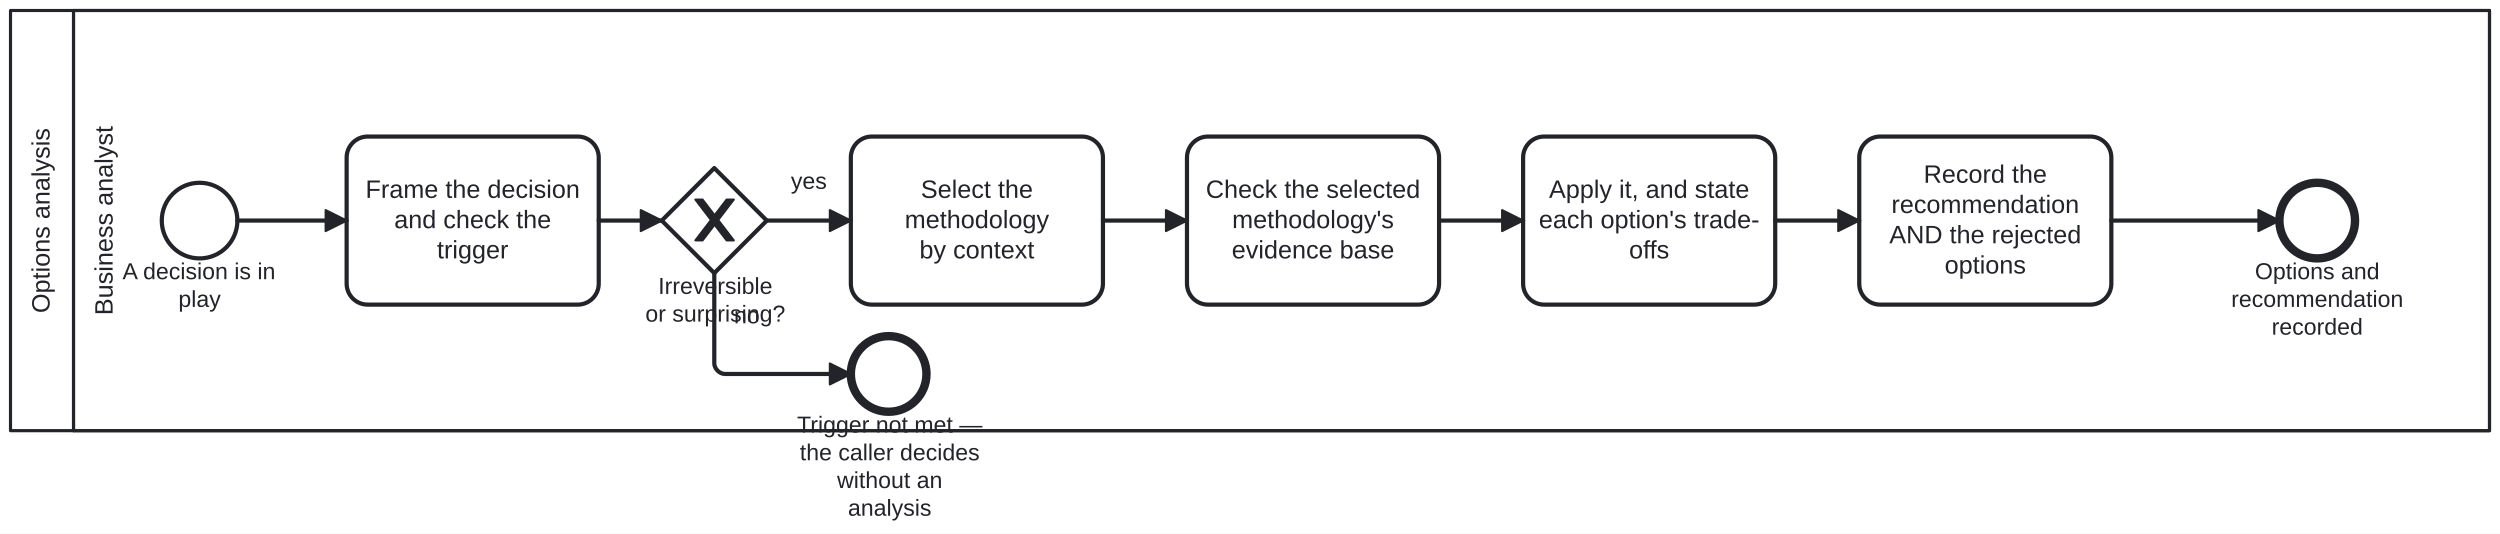
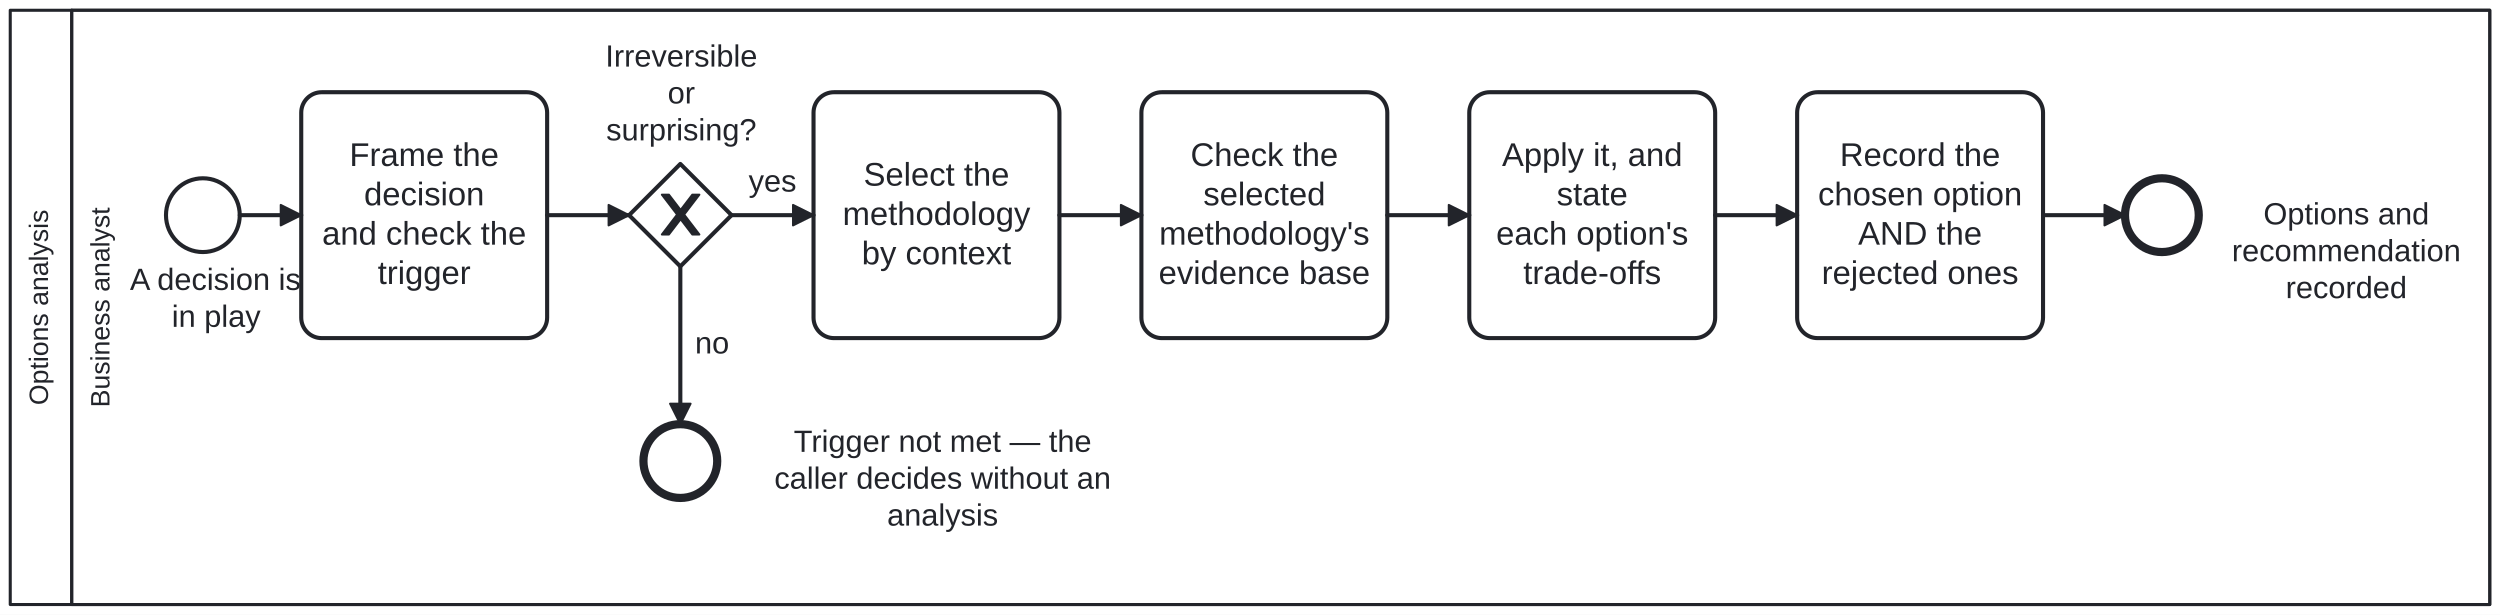
- <svg xmlns="http://www.w3.org/2000/svg" width="100%" style="max-width:100%;height:auto" viewBox="155 75 1190 254" version="1.1">
-   <rect x="155" y="75" width="1190" height="254" fill="#ffffff" />
+ <svg xmlns="http://www.w3.org/2000/svg" width="100%" style="max-width:100%;height:auto" viewBox="155 55 1220 300" version="1.1">
+   <rect x="155" y="55" width="1220" height="300" fill="#ffffff" />
  <g class="djs-group">
-     <g class="djs-element djs-shape" data-element-id="Participant_Process_OptionsAnalysis" style="display: block;" transform="matrix(1 0 0 1 160 80)">
+     <g class="djs-element djs-shape" data-element-id="Participant_Process_OptionsAnalysis" style="display: block;" transform="matrix(1 0 0 1 160 60)">
      <g class="djs-visual">
-         <rect x="0" y="0" width="1180" height="200" rx="0" ry="0" style="stroke-linecap: round; stroke-linejoin: round; stroke: rgb(34, 36, 42); stroke-width: 1.5px; fill: white; fill-opacity: 0.95;" />
-         <path style="fill: none; stroke-linecap: round; stroke-linejoin: round; stroke: rgb(34, 36, 42); stroke-width: 1.5px;" d="M30,0L30,200" />
-         <text lineHeight="1.2" class="djs-label" style="font-family: Arial, sans-serif; font-size: 12px; font-weight: normal; fill: rgb(34, 36, 42);" transform="matrix(-1.83697e-16 -1 1 -1.83697e-16 0 200)">
-           <tspan x="55.979" y="18.6">Options analysis</tspan>
+         <rect x="0" y="0" width="1210" height="290" rx="0" ry="0" style="stroke-linecap: round; stroke-linejoin: round; stroke: rgb(34, 36, 42); stroke-width: 1.5px; fill: white; fill-opacity: 0.95;" />
+         <path style="fill: none; stroke-linecap: round; stroke-linejoin: round; stroke: rgb(34, 36, 42); stroke-width: 1.5px;" d="M30,0L30,290" />
+         <text lineHeight="1.05" class="djs-label" transform="matrix(-1.83697e-16 -1 1 -1.83697e-16 0 290)" style="font-family: Arial, sans-serif; font-size: 13px; font-weight: normal; fill: rgb(34, 36, 42);">
+           <tspan x="97.31" y="18.413">Options analysis</tspan>
        </text>
      </g>
-       <rect class="djs-hit djs-hit-all" x="0" y="0" width="1180" height="200" style="fill: none; stroke-opacity: 0; stroke: white; stroke-width: 15px;" />
+       <rect class="djs-hit djs-hit-all" x="0" y="0" width="1210" height="290" style="fill: none; stroke-opacity: 0; stroke: white; stroke-width: 15px;" />
    </g>
    <g class="djs-children">
      <g class="djs-group">
-         <g class="djs-element djs-shape" data-element-id="Lane_BusinessAnalyst" style="display: block;" transform="matrix(1 0 0 1 190 80)">
-           <g class="djs-visual">
-             <rect x="0" y="0" width="1150" height="200" rx="0" ry="0" style="stroke-linecap: round; stroke-linejoin: round; stroke: rgb(34, 36, 42); stroke-width: 1.5px; fill: white; fill-opacity: 0.25;" />
-             <text lineHeight="1.2" class="djs-label" style="font-family: Arial, sans-serif; font-size: 12px; font-weight: normal; fill: rgb(34, 36, 42);" transform="matrix(-1.83697e-16 -1 1 -1.83697e-16 0 200)">
-               <tspan x="54.977" y="18.6">Business analyst</tspan>
-             </text>
-           </g>
-           <rect class="djs-hit djs-hit-all" x="0" y="0" width="1150" height="200" style="fill: none; stroke-opacity: 0; stroke: white; stroke-width: 15px;" />
-         </g>
-       </g>
-       <g class="djs-group">
-         <g class="djs-element djs-shape" data-element-id="Start_Process_OptionsAnalysis" style="display: block;" transform="matrix(1 0 0 1 232 162)">
+         <g class="djs-element djs-shape" data-element-id="Lane_BusinessAnalyst" style="display: block;" transform="matrix(1 0 0 1 190 60)">
+           <g class="djs-visual">
+             <rect x="0" y="0" width="1180" height="290" rx="0" ry="0" style="stroke-linecap: round; stroke-linejoin: round; stroke: rgb(34, 36, 42); stroke-width: 1.5px; fill: white; fill-opacity: 0.25;" />
+             <text lineHeight="1.05" class="djs-label" transform="matrix(-1.83697e-16 -1 1 -1.83697e-16 0 290)" style="font-family: Arial, sans-serif; font-size: 13px; font-weight: normal; fill: rgb(34, 36, 42);">
+               <tspan x="96.225" y="18.413">Business analyst</tspan>
+             </text>
+           </g>
+           <rect class="djs-hit djs-hit-all" x="0" y="0" width="1180" height="290" style="fill: none; stroke-opacity: 0; stroke: white; stroke-width: 15px;" />
+         </g>
+       </g>
+       <g class="djs-group">
+         <g class="djs-element djs-shape" data-element-id="Start_Process_OptionsAnalysis" style="display: block;" transform="matrix(1 0 0 1 236 142)">
          <g class="djs-visual">
            <circle cx="18" cy="18" r="18" style="stroke-linecap: round; stroke-linejoin: round; stroke: rgb(34, 36, 42); stroke-width: 2px; fill: white; fill-opacity: 0.95;" />
          </g>
          <rect class="djs-hit djs-hit-all" x="0" y="0" width="36" height="36" style="fill: none; stroke-opacity: 0; stroke: white; stroke-width: 15px;" />
        </g>
      </g>
      <g class="djs-group">
-         <g class="djs-element djs-shape" data-element-id="Start_Process_OptionsAnalysis_label" style="display: block;" transform="matrix(1 0 0 1 213 198)">
-           <g class="djs-visual">
-             <text lineHeight="1.2" class="djs-label" style="font-family: Arial, sans-serif; font-size: 11px; font-weight: normal; fill: rgb(34, 36, 42);">
-               <tspan x="0.315" y="9.9">A decision is in</tspan>
-               <tspan x="26.91" y="23.1">play</tspan>
-             </text>
-           </g>
-           <rect class="djs-hit djs-hit-all" x="0" y="0" width="74" height="27" style="fill: none; stroke-opacity: 0; stroke: white; stroke-width: 15px;" />
-         </g>
-       </g>
-       <g class="djs-group">
-         <g class="djs-element djs-shape" data-element-id="A_Frame" style="display: block;" transform="matrix(1 0 0 1 320 140)">
-           <g class="djs-visual">
-             <rect x="0" y="0" width="120" height="80" rx="10" ry="10" style="stroke-linecap: round; stroke-linejoin: round; stroke: rgb(34, 36, 42); stroke-width: 2px; fill: white; fill-opacity: 0.95;" />
-             <text lineHeight="1.2" class="djs-label" style="font-family: Arial, sans-serif; font-size: 12px; font-weight: normal; fill: rgb(34, 36, 42);">
-               <tspan x="8.977" y="29.2">Frame the decision</tspan>
-               <tspan x="22.641" y="43.6">and check the </tspan>
-               <tspan x="42.993" y="58">trigger</tspan>
-             </text>
-           </g>
-           <rect class="djs-hit djs-hit-all" x="0" y="0" width="120" height="80" style="fill: none; stroke-opacity: 0; stroke: white; stroke-width: 15px;" />
-         </g>
-       </g>
-       <g class="djs-group">
-         <g class="djs-element djs-shape" data-element-id="GW_Trigger" style="display: block;" transform="matrix(1 0 0 1 470 155)">
+         <g class="djs-element djs-shape" data-element-id="Start_Process_OptionsAnalysis_label" style="display: block;" transform="matrix(1 0 0 1 218 183)">
+           <g class="djs-visual">
+             <text lineHeight="1.2" class="djs-label" style="font-family: Arial, sans-serif; font-size: 15px; font-weight: normal; fill: rgb(34, 36, 42);">
+               <tspan x="0.397" y="13.5">A decision is</tspan>
+               <tspan x="20.82" y="31.5">in play</tspan>
+             </text>
+           </g>
+           <rect class="djs-hit djs-hit-all" x="0" y="0" width="85" height="36" style="fill: none; stroke-opacity: 0; stroke: white; stroke-width: 15px;" />
+         </g>
+       </g>
+       <g class="djs-group">
+         <g class="djs-element djs-shape" data-element-id="A_Frame" style="display: block;" transform="matrix(1 0 0 1 302 100)">
+           <g class="djs-visual">
+             <rect x="0" y="0" width="120" height="120" rx="10" ry="10" style="stroke-linecap: round; stroke-linejoin: round; stroke: rgb(34, 36, 42); stroke-width: 2px; fill: white; fill-opacity: 0.95;" />
+             <text lineHeight="1.2" class="djs-label" style="font-family: Arial, sans-serif; font-size: 16px; font-weight: normal; fill: rgb(34, 36, 42);">
+               <tspan x="23.543" y="36">Frame the </tspan>
+               <tspan x="30.648" y="55.2">decision</tspan>
+               <tspan x="10.188" y="74.4">and check the </tspan>
+               <tspan x="37.324" y="93.6">trigger</tspan>
+             </text>
+           </g>
+           <rect class="djs-hit djs-hit-all" x="0" y="0" width="120" height="120" style="fill: none; stroke-opacity: 0; stroke: white; stroke-width: 15px;" />
+         </g>
+       </g>
+       <g class="djs-group">
+         <g class="djs-element djs-shape" data-element-id="GW_Trigger" style="display: block;" transform="matrix(1 0 0 1 462 135)">
          <g class="djs-visual">
            <polygon points="25,0 50,25 25,50 0,25" style="stroke-linecap: round; stroke-linejoin: round; stroke: rgb(34, 36, 42); stroke-width: 2px; fill: white; fill-opacity: 0.95;" />
            <path d="m 16,15 7.429,9.714 -7.429,9.714 3.429,0 5.714,-7.464 5.714,7.464 3.429,0 -7.429,-9.714 7.429,-9.714 -3.429,0 -5.714,7.464 -5.714,-7.464 -3.429,0 z" style="fill: rgb(34, 36, 42); stroke-linecap: round; stroke-linejoin: round; stroke: rgb(34, 36, 42); stroke-width: 1px;" />
          </g>
          <rect class="djs-hit djs-hit-all" x="0" y="0" width="50" height="50" style="fill: none; stroke-opacity: 0; stroke: white; stroke-width: 15px;" />
        </g>
      </g>
      <g class="djs-group">
-         <g class="djs-element djs-shape" data-element-id="GW_Trigger_label" style="display: block;" transform="matrix(1 0 0 1 462 205)">
-           <g class="djs-visual">
-             <text lineHeight="1.2" class="djs-label" style="font-family: Arial, sans-serif; font-size: 11px; font-weight: normal; fill: rgb(34, 36, 42);">
-               <tspan x="6.298" y="9.9">Irreversible</tspan>
-               <tspan x="0.18" y="23.1">or surprising?</tspan>
-             </text>
-           </g>
-           <rect class="djs-hit djs-hit-all" x="0" y="0" width="67" height="27" style="fill: none; stroke-opacity: 0; stroke: white; stroke-width: 15px;" />
-         </g>
-       </g>
-       <g class="djs-group">
-         <g class="djs-element djs-shape" data-element-id="A_Select" style="display: block;" transform="matrix(1 0 0 1 560 140)">
-           <g class="djs-visual">
-             <rect x="0" y="0" width="120" height="80" rx="10" ry="10" style="stroke-linecap: round; stroke-linejoin: round; stroke: rgb(34, 36, 42); stroke-width: 2px; fill: white; fill-opacity: 0.95;" />
-             <text lineHeight="1.2" class="djs-label" style="font-family: Arial, sans-serif; font-size: 12px; font-weight: normal; fill: rgb(34, 36, 42);">
-               <tspan x="33.316" y="29.2">Select the </tspan>
-               <tspan x="25.644" y="43.6">methodology</tspan>
-               <tspan x="32.651" y="58">by context</tspan>
-             </text>
-           </g>
-           <rect class="djs-hit djs-hit-all" x="0" y="0" width="120" height="80" style="fill: none; stroke-opacity: 0; stroke: white; stroke-width: 15px;" />
-         </g>
-       </g>
-       <g class="djs-group">
-         <g class="djs-element djs-shape" data-element-id="A_CheckEvidence" style="display: block;" transform="matrix(1 0 0 1 720 140)">
-           <g class="djs-visual">
-             <rect x="0" y="0" width="120" height="80" rx="10" ry="10" style="stroke-linecap: round; stroke-linejoin: round; stroke: rgb(34, 36, 42); stroke-width: 2px; fill: white; fill-opacity: 0.95;" />
-             <text lineHeight="1.2" class="djs-label" style="font-family: Arial, sans-serif; font-size: 12px; font-weight: normal; fill: rgb(34, 36, 42);">
-               <tspan x="8.971" y="29.2">Check the selected</tspan>
-               <tspan x="21.498" y="43.6">methodology's </tspan>
-               <tspan x="21.305" y="58">evidence base</tspan>
-             </text>
-           </g>
-           <rect class="djs-hit djs-hit-all" x="0" y="0" width="120" height="80" style="fill: none; stroke-opacity: 0; stroke: white; stroke-width: 15px;" />
-         </g>
-       </g>
-       <g class="djs-group">
-         <g class="djs-element djs-shape" data-element-id="A_Apply" style="display: block;" transform="matrix(1 0 0 1 880 140)">
-           <g class="djs-visual">
-             <rect x="0" y="0" width="120" height="80" rx="10" ry="10" style="stroke-linecap: round; stroke-linejoin: round; stroke: rgb(34, 36, 42); stroke-width: 2px; fill: white; fill-opacity: 0.95;" />
-             <text lineHeight="1.2" class="djs-label" style="font-family: Arial, sans-serif; font-size: 12px; font-weight: normal; fill: rgb(34, 36, 42);">
-               <tspan x="12.305" y="29.2">Apply it, and state</tspan>
-               <tspan x="7.488" y="43.6">each option's trade-</tspan>
-               <tspan x="50.438" y="58">offs</tspan>
-             </text>
-           </g>
-           <rect class="djs-hit djs-hit-all" x="0" y="0" width="120" height="80" style="fill: none; stroke-opacity: 0; stroke: white; stroke-width: 15px;" />
-         </g>
-       </g>
-       <g class="djs-group">
-         <g class="djs-element djs-shape" data-element-id="A_Record" style="display: block;" transform="matrix(1 0 0 1 1040 140)">
-           <g class="djs-visual">
-             <rect x="0" y="0" width="120" height="80" rx="10" ry="10" style="stroke-linecap: round; stroke-linejoin: round; stroke: rgb(34, 36, 42); stroke-width: 2px; fill: white; fill-opacity: 0.95;" />
-             <text lineHeight="1.2" class="djs-label" style="font-family: Arial, sans-serif; font-size: 12px; font-weight: normal; fill: rgb(34, 36, 42);">
-               <tspan x="30.65" y="22">Record the </tspan>
-               <tspan x="15.311" y="36.4">recommendation</tspan>
-               <tspan x="14.312" y="50.8">AND the rejected </tspan>
-               <tspan x="40.652" y="65.2">options</tspan>
-             </text>
-           </g>
-           <rect class="djs-hit djs-hit-all" x="0" y="0" width="120" height="80" style="fill: none; stroke-opacity: 0; stroke: white; stroke-width: 15px;" />
-         </g>
-       </g>
-       <g class="djs-group">
-         <g class="djs-element djs-shape" data-element-id="End_Process_OptionsAnalysis" style="display: block;" transform="matrix(1 0 0 1 1240 162)">
+         <g class="djs-element djs-shape" data-element-id="GW_Trigger_label" style="display: block;" transform="matrix(1 0 0 1 450 74)">
+           <g class="djs-visual">
+             <text lineHeight="1.2" class="djs-label" style="font-family: Arial, sans-serif; font-size: 15px; font-weight: normal; fill: rgb(34, 36, 42);">
+               <tspan x="0.406" y="13.5">Irreversible</tspan>
+               <tspan x="30.831" y="31.5">or </tspan>
+               <tspan x="0.817" y="49.5">surprising?</tspan>
+             </text>
+           </g>
+           <rect class="djs-hit djs-hit-all" x="0" y="0" width="75" height="54" style="fill: none; stroke-opacity: 0; stroke: white; stroke-width: 15px;" />
+         </g>
+       </g>
+       <g class="djs-group">
+         <g class="djs-element djs-shape" data-element-id="A_Select" style="display: block;" transform="matrix(1 0 0 1 552 100)">
+           <g class="djs-visual">
+             <rect x="0" y="0" width="120" height="120" rx="10" ry="10" style="stroke-linecap: round; stroke-linejoin: round; stroke: rgb(34, 36, 42); stroke-width: 2px; fill: white; fill-opacity: 0.95;" />
+             <text lineHeight="1.2" class="djs-label" style="font-family: Arial, sans-serif; font-size: 16px; font-weight: normal; fill: rgb(34, 36, 42);">
+               <tspan x="24.422" y="45.6">Select the </tspan>
+               <tspan x="14.191" y="64.8">methodology</tspan>
+               <tspan x="23.535" y="84">by context</tspan>
+             </text>
+           </g>
+           <rect class="djs-hit djs-hit-all" x="0" y="0" width="120" height="120" style="fill: none; stroke-opacity: 0; stroke: white; stroke-width: 15px;" />
+         </g>
+       </g>
+       <g class="djs-group">
+         <g class="djs-element djs-shape" data-element-id="A_CheckEvidence" style="display: block;" transform="matrix(1 0 0 1 712 100)">
+           <g class="djs-visual">
+             <rect x="0" y="0" width="120" height="120" rx="10" ry="10" style="stroke-linecap: round; stroke-linejoin: round; stroke: rgb(34, 36, 42); stroke-width: 2px; fill: white; fill-opacity: 0.95;" />
+             <text lineHeight="1.2" class="djs-label" style="font-family: Arial, sans-serif; font-size: 16px; font-weight: normal; fill: rgb(34, 36, 42);">
+               <tspan x="23.98" y="36">Check the </tspan>
+               <tspan x="30.203" y="55.2">selected</tspan>
+               <tspan x="8.664" y="74.4">methodology's</tspan>
+               <tspan x="8.406" y="93.6">evidence base</tspan>
+             </text>
+           </g>
+           <rect class="djs-hit djs-hit-all" x="0" y="0" width="120" height="120" style="fill: none; stroke-opacity: 0; stroke: white; stroke-width: 15px;" />
+         </g>
+       </g>
+       <g class="djs-group">
+         <g class="djs-element djs-shape" data-element-id="A_Apply" style="display: block;" transform="matrix(1 0 0 1 872 100)">
+           <g class="djs-visual">
+             <rect x="0" y="0" width="120" height="120" rx="10" ry="10" style="stroke-linecap: round; stroke-linejoin: round; stroke: rgb(34, 36, 42); stroke-width: 2px; fill: white; fill-opacity: 0.95;" />
+             <text lineHeight="1.2" class="djs-label" style="font-family: Arial, sans-serif; font-size: 16px; font-weight: normal; fill: rgb(34, 36, 42);">
+               <tspan x="15.973" y="36">Apply it, and </tspan>
+               <tspan x="42.656" y="55.2">state</tspan>
+               <tspan x="13.105" y="74.4">each option's </tspan>
+               <tspan x="26.352" y="93.6">trade-offs</tspan>
+             </text>
+           </g>
+           <rect class="djs-hit djs-hit-all" x="0" y="0" width="120" height="120" style="fill: none; stroke-opacity: 0; stroke: white; stroke-width: 15px;" />
+         </g>
+       </g>
+       <g class="djs-group">
+         <g class="djs-element djs-shape" data-element-id="A_Record" style="display: block;" transform="matrix(1 0 0 1 1032 100)">
+           <g class="djs-visual">
+             <rect x="0" y="0" width="120" height="120" rx="10" ry="10" style="stroke-linecap: round; stroke-linejoin: round; stroke: rgb(34, 36, 42); stroke-width: 2px; fill: white; fill-opacity: 0.95;" />
+             <text lineHeight="1.2" class="djs-label" style="font-family: Arial, sans-serif; font-size: 16px; font-weight: normal; fill: rgb(34, 36, 42);">
+               <tspan x="20.867" y="36">Record the </tspan>
+               <tspan x="10.184" y="55.2">chosen option</tspan>
+               <tspan x="29.766" y="74.4">AND the </tspan>
+               <tspan x="11.969" y="93.6">rejected ones</tspan>
+             </text>
+           </g>
+           <rect class="djs-hit djs-hit-all" x="0" y="0" width="120" height="120" style="fill: none; stroke-opacity: 0; stroke: white; stroke-width: 15px;" />
+         </g>
+       </g>
+       <g class="djs-group">
+         <g class="djs-element djs-shape" data-element-id="End_Process_OptionsAnalysis" style="display: block;" transform="matrix(1 0 0 1 1192 142)">
          <g class="djs-visual">
            <circle cx="18" cy="18" r="18" style="stroke-linecap: round; stroke-linejoin: round; stroke: rgb(34, 36, 42); stroke-width: 4px; fill: white; fill-opacity: 0.95;" />
          </g>
          <rect class="djs-hit djs-hit-all" x="0" y="0" width="36" height="36" style="fill: none; stroke-opacity: 0; stroke: white; stroke-width: 15px;" />
        </g>
      </g>
      <g class="djs-group">
-         <g class="djs-element djs-shape" data-element-id="End_Process_OptionsAnalysis_label" style="display: block;" transform="matrix(1 0 0 1 1217 198)">
-           <g class="djs-visual">
-             <text lineHeight="1.2" class="djs-label" style="font-family: Arial, sans-serif; font-size: 11px; font-weight: normal; fill: rgb(34, 36, 42);">
-               <tspan x="11.341" y="9.9">Options and </tspan>
-               <tspan x="0.035" y="23.1">recommendation</tspan>
-               <tspan x="19.293" y="36.3">recorded</tspan>
-             </text>
-           </g>
-           <rect class="djs-hit djs-hit-all" x="0" y="0" width="82" height="40" style="fill: none; stroke-opacity: 0; stroke: white; stroke-width: 15px;" />
-         </g>
-       </g>
-       <g class="djs-group">
-         <g class="djs-element djs-shape" data-element-id="End_TriggerNotMet" style="display: block;" transform="matrix(1 0 0 1 560 235)">
+         <g class="djs-element djs-shape" data-element-id="End_Process_OptionsAnalysis_label" style="display: block;" transform="matrix(1 0 0 1 1244 151)">
+           <g class="djs-visual">
+             <text lineHeight="1.2" class="djs-label" style="font-family: Arial, sans-serif; font-size: 15px; font-weight: normal; fill: rgb(34, 36, 42);">
+               <tspan x="15.556" y="13.5">Options and </tspan>
+               <tspan x="0.138" y="31.5">recommendation</tspan>
+               <tspan x="26.399" y="49.5">recorded</tspan>
+             </text>
+           </g>
+           <rect class="djs-hit djs-hit-all" x="0" y="0" width="112" height="54" style="fill: none; stroke-opacity: 0; stroke: white; stroke-width: 15px;" />
+         </g>
+       </g>
+       <g class="djs-group">
+         <g class="djs-element djs-shape" data-element-id="End_TriggerNotMet" style="display: block;" transform="matrix(1 0 0 1 469 262)">
          <g class="djs-visual">
            <circle cx="18" cy="18" r="18" style="stroke-linecap: round; stroke-linejoin: round; stroke: rgb(34, 36, 42); stroke-width: 4px; fill: white; fill-opacity: 0.95;" />
          </g>
          <rect class="djs-hit djs-hit-all" x="0" y="0" width="36" height="36" style="fill: none; stroke-opacity: 0; stroke: white; stroke-width: 15px;" />
        </g>
      </g>
      <g class="djs-group">
-         <g class="djs-element djs-shape" data-element-id="End_TriggerNotMet_label" style="display: block;" transform="matrix(1 0 0 1 534 271)">
-           <g class="djs-visual">
-             <text lineHeight="1.2" class="djs-label" style="font-family: Arial, sans-serif; font-size: 11px; font-weight: normal; fill: rgb(34, 36, 42);">
-               <tspan x="0.385" y="9.9">Trigger not met — </tspan>
-               <tspan x="1.698" y="23.1">the caller decides</tspan>
-               <tspan x="19.428" y="36.3">without an </tspan>
-               <tspan x="24.63" y="49.5">analysis</tspan>
-             </text>
-           </g>
-           <rect class="djs-hit djs-hit-all" x="0" y="0" width="89" height="53" style="fill: none; stroke-opacity: 0; stroke: white; stroke-width: 15px;" />
+         <g class="djs-element djs-shape" data-element-id="End_TriggerNotMet_label" style="display: block;" transform="matrix(1 0 0 1 522 262)">
+           <g class="djs-visual">
+             <text lineHeight="1.2" class="djs-label" style="font-family: Arial, sans-serif; font-size: 15px; font-weight: normal; fill: rgb(34, 36, 42);">
+               <tspan x="20.333" y="13.5">Trigger not met — the </tspan>
+               <tspan x="10.87" y="31.5">caller decides without an </tspan>
+               <tspan x="65.904" y="49.5">analysis</tspan>
+             </text>
+           </g>
+           <rect class="djs-hit djs-hit-all" x="0" y="0" width="186" height="36" style="fill: none; stroke-opacity: 0; stroke: white; stroke-width: 15px;" />
        </g>
      </g>
      <g class="djs-group">
        <g class="djs-element djs-connection" data-element-id="SF_Process_OptionsAnalysis_1" style="display: block;">
          <g class="djs-visual">
            <defs>
-               <marker id="folio-marker-1" viewBox="0 0 20 20" refX="11" refY="10" markerWidth="10" markerHeight="10" orient="auto">
-                 <path d="M 1 5 L 11 10 L 1 15 Z" style="stroke-linecap: round; stroke-linejoin: round; stroke: rgb(34, 36, 42); stroke-width: 1px; fill: rgb(34, 36, 42);" />
-               </marker>
-             </defs>
-             <path data-corner-radius="5" style="fill: none; stroke-linecap: round; stroke-linejoin: round; stroke: rgb(34, 36, 42); stroke-width: 2px; marker-end: url('#folio-marker-1');" d="M268,180L320,180" />
-           </g>
-           <path d="M268,180L320,180" class="djs-hit djs-hit-stroke" style="fill: none; stroke-opacity: 0; stroke: white; stroke-width: 15px;" />
+               <marker id="bpmn-marker-1" viewBox="0 0 20 20" refX="11" refY="10" markerWidth="10" markerHeight="10" orient="auto">
+                 <path d="M 1 5 L 11 10 L 1 15 Z" style="stroke-linecap: round; stroke-linejoin: round; stroke: rgb(34, 36, 42); stroke-width: 1px; fill: rgb(34, 36, 42);" />
+               </marker>
+             </defs>
+             <path data-corner-radius="5" style="fill: none; stroke-linecap: round; stroke-linejoin: round; stroke: rgb(34, 36, 42); stroke-width: 2px; marker-end: url('#bpmn-marker-1');" d="M272,160L302,160" />
+           </g>
+           <path d="M272,160L302,160" class="djs-hit djs-hit-stroke" style="fill: none; stroke-opacity: 0; stroke: white; stroke-width: 15px;" />
        </g>
      </g>
      <g class="djs-group">
        <g class="djs-element djs-connection" data-element-id="SF_Process_OptionsAnalysis_2" style="display: block;">
          <g class="djs-visual">
            <defs>
-               <marker id="folio-marker-2" viewBox="0 0 20 20" refX="11" refY="10" markerWidth="10" markerHeight="10" orient="auto">
-                 <path d="M 1 5 L 11 10 L 1 15 Z" style="stroke-linecap: round; stroke-linejoin: round; stroke: rgb(34, 36, 42); stroke-width: 1px; fill: rgb(34, 36, 42);" />
-               </marker>
-             </defs>
-             <path data-corner-radius="5" style="fill: none; stroke-linecap: round; stroke-linejoin: round; stroke: rgb(34, 36, 42); stroke-width: 2px; marker-end: url('#folio-marker-2');" d="M440,180L470,180" />
-           </g>
-           <path d="M440,180L470,180" class="djs-hit djs-hit-stroke" style="fill: none; stroke-opacity: 0; stroke: white; stroke-width: 15px;" />
+               <marker id="bpmn-marker-2" viewBox="0 0 20 20" refX="11" refY="10" markerWidth="10" markerHeight="10" orient="auto">
+                 <path d="M 1 5 L 11 10 L 1 15 Z" style="stroke-linecap: round; stroke-linejoin: round; stroke: rgb(34, 36, 42); stroke-width: 1px; fill: rgb(34, 36, 42);" />
+               </marker>
+             </defs>
+             <path data-corner-radius="5" style="fill: none; stroke-linecap: round; stroke-linejoin: round; stroke: rgb(34, 36, 42); stroke-width: 2px; marker-end: url('#bpmn-marker-2');" d="M422,160L462,160" />
+           </g>
+           <path d="M422,160L462,160" class="djs-hit djs-hit-stroke" style="fill: none; stroke-opacity: 0; stroke: white; stroke-width: 15px;" />
        </g>
      </g>
      <g class="djs-group">
        <g class="djs-element djs-connection" data-element-id="SF_Process_OptionsAnalysis_2b" style="display: block;">
          <g class="djs-visual">
            <defs>
-               <marker id="folio-marker-3" viewBox="0 0 20 20" refX="11" refY="10" markerWidth="10" markerHeight="10" orient="auto">
-                 <path d="M 1 5 L 11 10 L 1 15 Z" style="stroke-linecap: round; stroke-linejoin: round; stroke: rgb(34, 36, 42); stroke-width: 1px; fill: rgb(34, 36, 42);" />
-               </marker>
-             </defs>
-             <path data-corner-radius="5" style="fill: none; stroke-linecap: round; stroke-linejoin: round; stroke: rgb(34, 36, 42); stroke-width: 2px; marker-end: url('#folio-marker-3');" d="M520,180L560,180" />
-           </g>
-           <path d="M520,180L560,180" class="djs-hit djs-hit-stroke" style="fill: none; stroke-opacity: 0; stroke: white; stroke-width: 15px;" />
-         </g>
-       </g>
-       <g class="djs-group">
-         <g class="djs-element djs-shape" data-element-id="SF_Process_OptionsAnalysis_2b_label" style="display: block;" transform="matrix(1 0 0 1 531 155)">
-           <g class="djs-visual">
-             <text lineHeight="1.2" class="djs-label" style="font-family: Arial, sans-serif; font-size: 11px; font-weight: normal; fill: rgb(34, 36, 42);">
-               <tspan x="0.441" y="9.9">yes</tspan>
-             </text>
-           </g>
-           <rect class="djs-hit djs-hit-all" x="0" y="0" width="18" height="14" style="fill: none; stroke-opacity: 0; stroke: white; stroke-width: 15px;" />
+               <marker id="bpmn-marker-3" viewBox="0 0 20 20" refX="11" refY="10" markerWidth="10" markerHeight="10" orient="auto">
+                 <path d="M 1 5 L 11 10 L 1 15 Z" style="stroke-linecap: round; stroke-linejoin: round; stroke: rgb(34, 36, 42); stroke-width: 1px; fill: rgb(34, 36, 42);" />
+               </marker>
+             </defs>
+             <path data-corner-radius="5" style="fill: none; stroke-linecap: round; stroke-linejoin: round; stroke: rgb(34, 36, 42); stroke-width: 2px; marker-end: url('#bpmn-marker-3');" d="M512,160L552,160" />
+           </g>
+           <path d="M512,160L552,160" class="djs-hit djs-hit-stroke" style="fill: none; stroke-opacity: 0; stroke: white; stroke-width: 15px;" />
+         </g>
+       </g>
+       <g class="djs-group">
+         <g class="djs-element djs-shape" data-element-id="SF_Process_OptionsAnalysis_2b_label" style="display: block;" transform="matrix(1 0 0 1 520 135)">
+           <g class="djs-visual">
+             <text lineHeight="1.2" class="djs-label" style="font-family: Arial, sans-serif; font-size: 15px; font-weight: normal; fill: rgb(34, 36, 42);">
+               <tspan x="0.329" y="13.5">yes</tspan>
+             </text>
+           </g>
+           <rect class="djs-hit djs-hit-all" x="0" y="0" width="24" height="18" style="fill: none; stroke-opacity: 0; stroke: white; stroke-width: 15px;" />
        </g>
      </g>
      <g class="djs-group">
        <g class="djs-element djs-connection" data-element-id="SF_Process_OptionsAnalysis_2c" style="display: block;">
          <g class="djs-visual">
            <defs>
-               <marker id="folio-marker-4" viewBox="0 0 20 20" refX="11" refY="10" markerWidth="10" markerHeight="10" orient="auto">
-                 <path d="M 1 5 L 11 10 L 1 15 Z" style="stroke-linecap: round; stroke-linejoin: round; stroke: rgb(34, 36, 42); stroke-width: 1px; fill: rgb(34, 36, 42);" />
-               </marker>
-             </defs>
-             <path data-corner-radius="5" style="fill: none; stroke-linecap: round; stroke-linejoin: round; stroke: rgb(34, 36, 42); stroke-width: 2px; marker-end: url('#folio-marker-4');" d="M495,205L495,248C495,250.5,497.5,253,500,253L560,253" />
-           </g>
-           <path d="M495,205L495,253L560,253" class="djs-hit djs-hit-stroke" style="fill: none; stroke-opacity: 0; stroke: white; stroke-width: 15px;" />
-         </g>
-       </g>
-       <g class="djs-group">
-         <g class="djs-element djs-shape" data-element-id="SF_Process_OptionsAnalysis_2c_label" style="display: block;" transform="matrix(1 0 0 1 504 219)">
-           <g class="djs-visual">
-             <text lineHeight="1.2" class="djs-label" style="font-family: Arial, sans-serif; font-size: 11px; font-weight: normal; fill: rgb(34, 36, 42);">
-               <tspan x="0.382" y="9.9">no</tspan>
-             </text>
-           </g>
-           <rect class="djs-hit djs-hit-all" x="0" y="0" width="13" height="14" style="fill: none; stroke-opacity: 0; stroke: white; stroke-width: 15px;" />
+               <marker id="bpmn-marker-4" viewBox="0 0 20 20" refX="11" refY="10" markerWidth="10" markerHeight="10" orient="auto">
+                 <path d="M 1 5 L 11 10 L 1 15 Z" style="stroke-linecap: round; stroke-linejoin: round; stroke: rgb(34, 36, 42); stroke-width: 1px; fill: rgb(34, 36, 42);" />
+               </marker>
+             </defs>
+             <path data-corner-radius="5" style="fill: none; stroke-linecap: round; stroke-linejoin: round; stroke: rgb(34, 36, 42); stroke-width: 2px; marker-end: url('#bpmn-marker-4');" d="M487,185L487,262" />
+           </g>
+           <path d="M487,185L487,262" class="djs-hit djs-hit-stroke" style="fill: none; stroke-opacity: 0; stroke: white; stroke-width: 15px;" />
+         </g>
+       </g>
+       <g class="djs-group">
+         <g class="djs-element djs-shape" data-element-id="SF_Process_OptionsAnalysis_2c_label" style="display: block;" transform="matrix(1 0 0 1 494 214)">
+           <g class="djs-visual">
+             <text lineHeight="1.2" class="djs-label" style="font-family: Arial, sans-serif; font-size: 15px; font-weight: normal; fill: rgb(34, 36, 42);">
+               <tspan x="0.158" y="13.5">no</tspan>
+             </text>
+           </g>
+           <rect class="djs-hit djs-hit-all" x="0" y="0" width="17" height="18" style="fill: none; stroke-opacity: 0; stroke: white; stroke-width: 15px;" />
        </g>
      </g>
      <g class="djs-group">
        <g class="djs-element djs-connection" data-element-id="SF_Process_OptionsAnalysis_3" style="display: block;">
          <g class="djs-visual">
            <defs>
-               <marker id="folio-marker-5" viewBox="0 0 20 20" refX="11" refY="10" markerWidth="10" markerHeight="10" orient="auto">
-                 <path d="M 1 5 L 11 10 L 1 15 Z" style="stroke-linecap: round; stroke-linejoin: round; stroke: rgb(34, 36, 42); stroke-width: 1px; fill: rgb(34, 36, 42);" />
-               </marker>
-             </defs>
-             <path data-corner-radius="5" style="fill: none; stroke-linecap: round; stroke-linejoin: round; stroke: rgb(34, 36, 42); stroke-width: 2px; marker-end: url('#folio-marker-5');" d="M680,180L720,180" />
-           </g>
-           <path d="M680,180L720,180" class="djs-hit djs-hit-stroke" style="fill: none; stroke-opacity: 0; stroke: white; stroke-width: 15px;" />
+               <marker id="bpmn-marker-5" viewBox="0 0 20 20" refX="11" refY="10" markerWidth="10" markerHeight="10" orient="auto">
+                 <path d="M 1 5 L 11 10 L 1 15 Z" style="stroke-linecap: round; stroke-linejoin: round; stroke: rgb(34, 36, 42); stroke-width: 1px; fill: rgb(34, 36, 42);" />
+               </marker>
+             </defs>
+             <path data-corner-radius="5" style="fill: none; stroke-linecap: round; stroke-linejoin: round; stroke: rgb(34, 36, 42); stroke-width: 2px; marker-end: url('#bpmn-marker-5');" d="M672,160L712,160" />
+           </g>
+           <path d="M672,160L712,160" class="djs-hit djs-hit-stroke" style="fill: none; stroke-opacity: 0; stroke: white; stroke-width: 15px;" />
        </g>
      </g>
      <g class="djs-group">
        <g class="djs-element djs-connection" data-element-id="SF_Process_OptionsAnalysis_3b" style="display: block;">
          <g class="djs-visual">
            <defs>
-               <marker id="folio-marker-6" viewBox="0 0 20 20" refX="11" refY="10" markerWidth="10" markerHeight="10" orient="auto">
-                 <path d="M 1 5 L 11 10 L 1 15 Z" style="stroke-linecap: round; stroke-linejoin: round; stroke: rgb(34, 36, 42); stroke-width: 1px; fill: rgb(34, 36, 42);" />
-               </marker>
-             </defs>
-             <path data-corner-radius="5" style="fill: none; stroke-linecap: round; stroke-linejoin: round; stroke: rgb(34, 36, 42); stroke-width: 2px; marker-end: url('#folio-marker-6');" d="M840,180L880,180" />
-           </g>
-           <path d="M840,180L880,180" class="djs-hit djs-hit-stroke" style="fill: none; stroke-opacity: 0; stroke: white; stroke-width: 15px;" />
+               <marker id="bpmn-marker-6" viewBox="0 0 20 20" refX="11" refY="10" markerWidth="10" markerHeight="10" orient="auto">
+                 <path d="M 1 5 L 11 10 L 1 15 Z" style="stroke-linecap: round; stroke-linejoin: round; stroke: rgb(34, 36, 42); stroke-width: 1px; fill: rgb(34, 36, 42);" />
+               </marker>
+             </defs>
+             <path data-corner-radius="5" style="fill: none; stroke-linecap: round; stroke-linejoin: round; stroke: rgb(34, 36, 42); stroke-width: 2px; marker-end: url('#bpmn-marker-6');" d="M832,160L872,160" />
+           </g>
+           <path d="M832,160L872,160" class="djs-hit djs-hit-stroke" style="fill: none; stroke-opacity: 0; stroke: white; stroke-width: 15px;" />
        </g>
      </g>
      <g class="djs-group">
        <g class="djs-element djs-connection" data-element-id="SF_Process_OptionsAnalysis_4" style="display: block;">
          <g class="djs-visual">
            <defs>
-               <marker id="folio-marker-7" viewBox="0 0 20 20" refX="11" refY="10" markerWidth="10" markerHeight="10" orient="auto">
-                 <path d="M 1 5 L 11 10 L 1 15 Z" style="stroke-linecap: round; stroke-linejoin: round; stroke: rgb(34, 36, 42); stroke-width: 1px; fill: rgb(34, 36, 42);" />
-               </marker>
-             </defs>
-             <path data-corner-radius="5" style="fill: none; stroke-linecap: round; stroke-linejoin: round; stroke: rgb(34, 36, 42); stroke-width: 2px; marker-end: url('#folio-marker-7');" d="M1000,180L1040,180" />
-           </g>
-           <path d="M1000,180L1040,180" class="djs-hit djs-hit-stroke" style="fill: none; stroke-opacity: 0; stroke: white; stroke-width: 15px;" />
+               <marker id="bpmn-marker-7" viewBox="0 0 20 20" refX="11" refY="10" markerWidth="10" markerHeight="10" orient="auto">
+                 <path d="M 1 5 L 11 10 L 1 15 Z" style="stroke-linecap: round; stroke-linejoin: round; stroke: rgb(34, 36, 42); stroke-width: 1px; fill: rgb(34, 36, 42);" />
+               </marker>
+             </defs>
+             <path data-corner-radius="5" style="fill: none; stroke-linecap: round; stroke-linejoin: round; stroke: rgb(34, 36, 42); stroke-width: 2px; marker-end: url('#bpmn-marker-7');" d="M992,160L1032,160" />
+           </g>
+           <path d="M992,160L1032,160" class="djs-hit djs-hit-stroke" style="fill: none; stroke-opacity: 0; stroke: white; stroke-width: 15px;" />
        </g>
      </g>
      <g class="djs-group">
        <g class="djs-element djs-connection" data-element-id="SF_Process_OptionsAnalysis_5" style="display: block;">
          <g class="djs-visual">
            <defs>
-               <marker id="folio-marker-8" viewBox="0 0 20 20" refX="11" refY="10" markerWidth="10" markerHeight="10" orient="auto">
-                 <path d="M 1 5 L 11 10 L 1 15 Z" style="stroke-linecap: round; stroke-linejoin: round; stroke: rgb(34, 36, 42); stroke-width: 1px; fill: rgb(34, 36, 42);" />
-               </marker>
-             </defs>
-             <path data-corner-radius="5" style="fill: none; stroke-linecap: round; stroke-linejoin: round; stroke: rgb(34, 36, 42); stroke-width: 2px; marker-end: url('#folio-marker-8');" d="M1160,180L1240,180" />
-           </g>
-           <path d="M1160,180L1240,180" class="djs-hit djs-hit-stroke" style="fill: none; stroke-opacity: 0; stroke: white; stroke-width: 15px;" />
+               <marker id="bpmn-marker-8" viewBox="0 0 20 20" refX="11" refY="10" markerWidth="10" markerHeight="10" orient="auto">
+                 <path d="M 1 5 L 11 10 L 1 15 Z" style="stroke-linecap: round; stroke-linejoin: round; stroke: rgb(34, 36, 42); stroke-width: 1px; fill: rgb(34, 36, 42);" />
+               </marker>
+             </defs>
+             <path data-corner-radius="5" style="fill: none; stroke-linecap: round; stroke-linejoin: round; stroke: rgb(34, 36, 42); stroke-width: 2px; marker-end: url('#bpmn-marker-8');" d="M1152,160L1192,160" />
+           </g>
+           <path d="M1152,160L1192,160" class="djs-hit djs-hit-stroke" style="fill: none; stroke-opacity: 0; stroke: white; stroke-width: 15px;" />
        </g>
      </g>
    </g>
  </g>
</svg>
